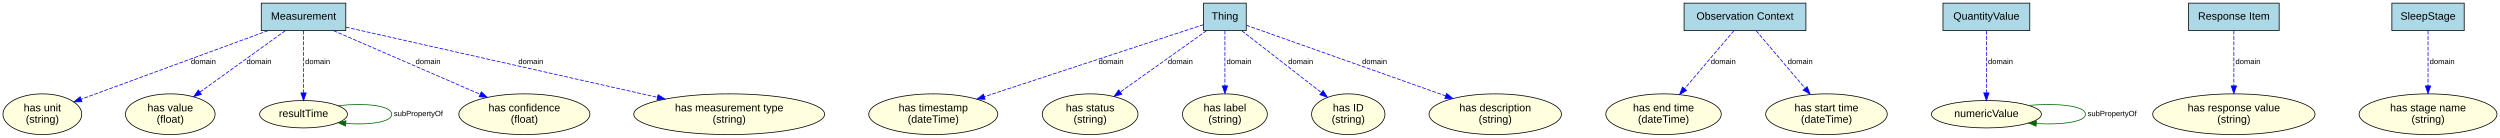
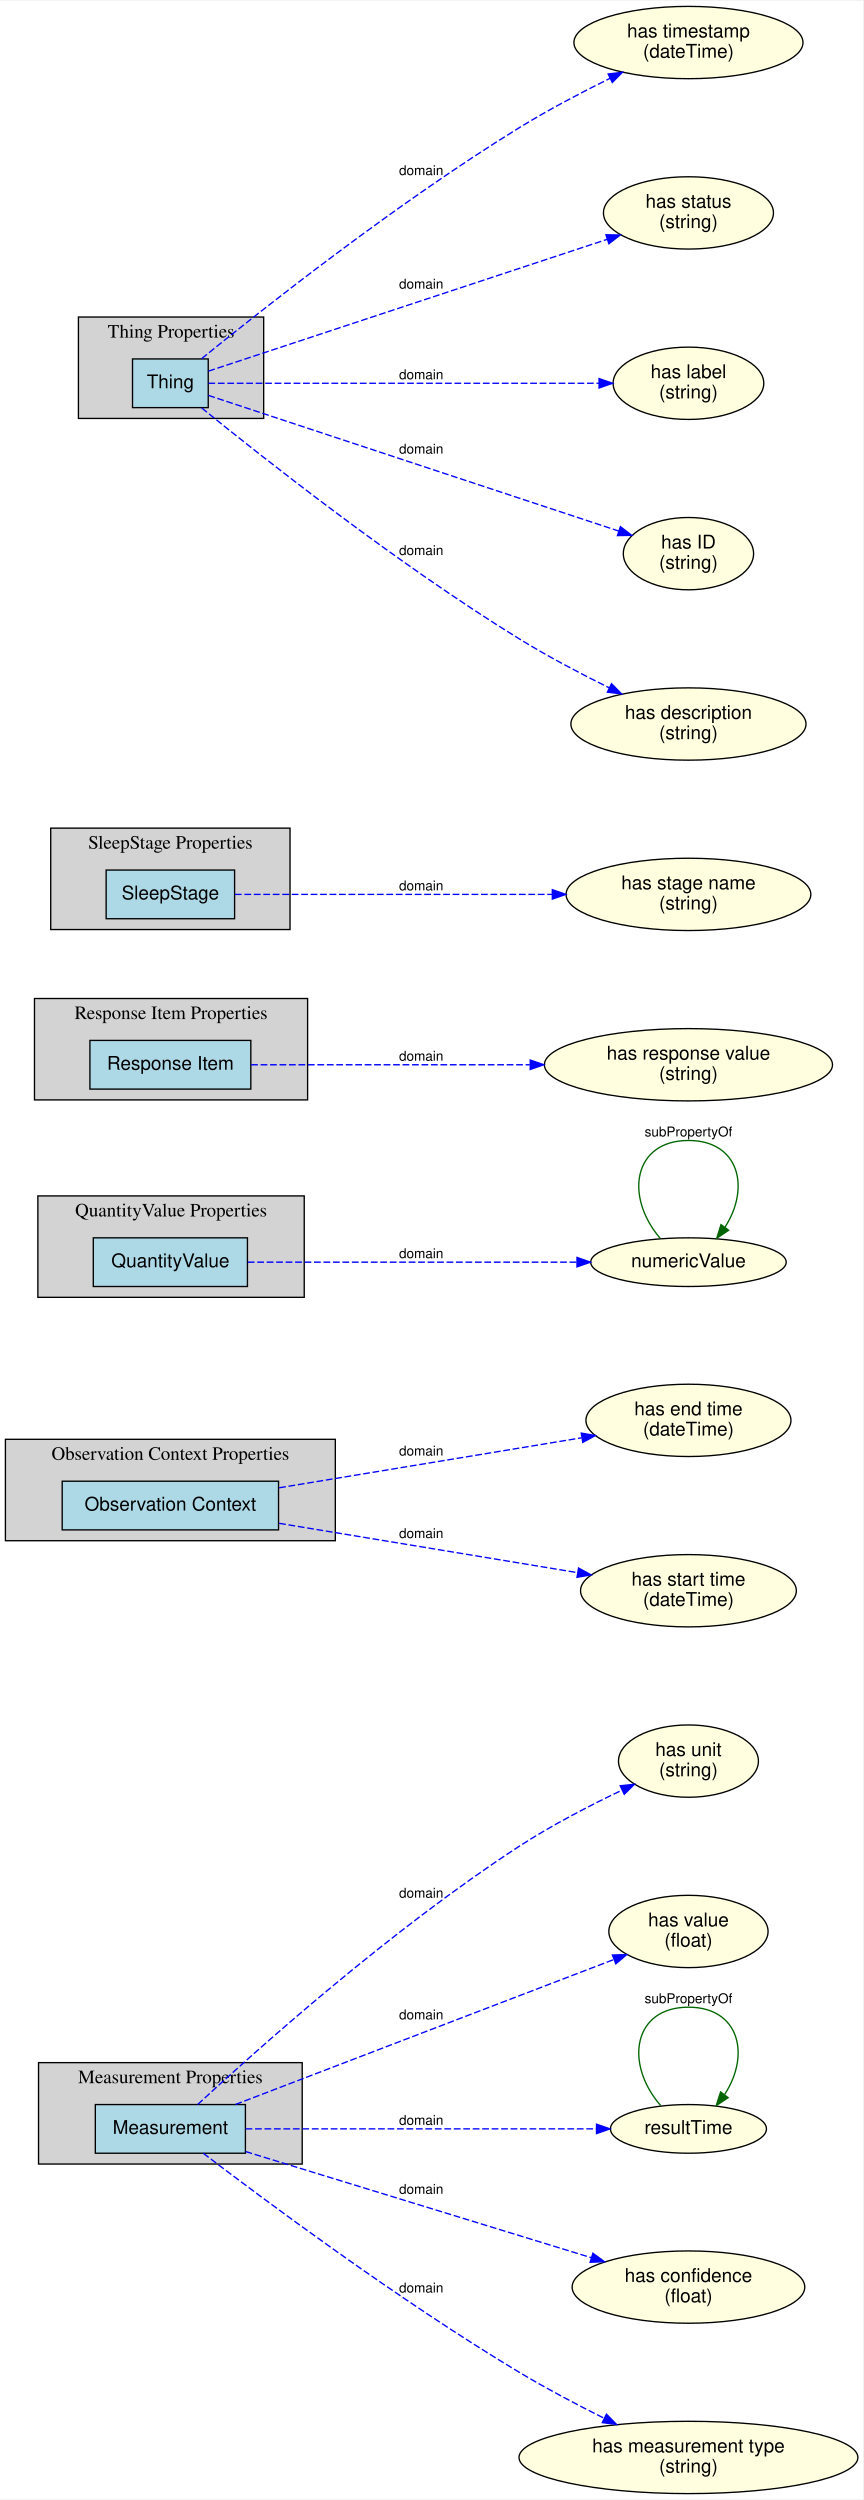
- <svg xmlns="http://www.w3.org/2000/svg" width="3283pt" height="181pt" viewBox="0.00 0.00 3283.13 180.74">
-   <g id="graph0" class="graph" transform="scale(1 1) rotate(0) translate(4 176.74)">
-     <polygon fill="white" stroke="transparent" points="-4,4 -4,-176.74 3279.13,-176.74 3279.13,4 -4,4" />
+ <svg xmlns="http://www.w3.org/2000/svg" width="638pt" height="1848pt" viewBox="0.00 0.00 638.32 1847.74">
+   <g id="graph0" class="graph" transform="scale(1 1) rotate(0) translate(4 1843.74)">
+     <polygon fill="white" stroke="transparent" points="-4,4 -4,-1843.74 634.32,-1843.74 634.32,4 -4,4" />
+     <g id="clust1" class="cluster">
+       <polygon fill="lightgray" stroke="black" points="24.5,-243.87 24.5,-318.87 219.5,-318.87 219.5,-243.87 24.5,-243.87" />
+       <text text-anchor="middle" x="122" y="-303.67" font-family="Times,serif" font-size="14.00">Measurement Properties</text>
+     </g>
+     <g id="clust2" class="cluster">
+       <polygon fill="lightgray" stroke="black" points="0,-704.87 0,-779.87 244,-779.87 244,-704.87 0,-704.87" />
+       <text text-anchor="middle" x="122" y="-764.67" font-family="Times,serif" font-size="14.00">Observation Context Properties</text>
+     </g>
+     <g id="clust3" class="cluster">
+       <polygon fill="lightgray" stroke="black" points="24,-884.87 24,-959.87 221,-959.87 221,-884.87 24,-884.87" />
+       <text text-anchor="middle" x="122.5" y="-944.67" font-family="Times,serif" font-size="14.00">QuantityValue Properties</text>
+     </g>
+     <g id="clust4" class="cluster">
+       <polygon fill="lightgray" stroke="black" points="21.5,-1030.87 21.5,-1105.87 223.5,-1105.87 223.5,-1030.87 21.5,-1030.87" />
+       <text text-anchor="middle" x="122.5" y="-1090.67" font-family="Times,serif" font-size="14.00">Response Item Properties</text>
+     </g>
+     <g id="clust5" class="cluster">
+       <polygon fill="lightgray" stroke="black" points="33.5,-1156.87 33.5,-1231.87 210.5,-1231.87 210.5,-1156.87 33.5,-1156.87" />
+       <text text-anchor="middle" x="122" y="-1216.67" font-family="Times,serif" font-size="14.00">SleepStage Properties</text>
+     </g>
+     <g id="clust6" class="cluster">
+       <polygon fill="lightgray" stroke="black" points="54,-1534.87 54,-1609.87 191,-1609.87 191,-1534.87 54,-1534.87" />
+       <text text-anchor="middle" x="122.5" y="-1594.67" font-family="Times,serif" font-size="14.00">Thing Properties</text>
+     </g>
    <g id="node1" class="node">
-       <ellipse fill="lightyellow" stroke="black" cx="51.62" cy="-26.87" rx="51.74" ry="26.74" />
-       <text text-anchor="middle" x="51.62" y="-30.67" font-family="Arial" font-size="14.00">has unit</text>
-       <text text-anchor="middle" x="51.62" y="-15.67" font-family="Arial" font-size="14.00">(string)</text>
+       <polygon fill="lightblue" stroke="black" points="177.5,-287.87 66.5,-287.87 66.5,-251.87 177.5,-251.87 177.5,-287.87" />
+       <text text-anchor="middle" x="122" y="-266.17" font-family="Helvetica,sans-Serif" font-size="14.00">Measurement</text>
+     </g>
+     <g id="node7" class="node">
+       <ellipse fill="lightyellow" stroke="black" cx="505.16" cy="-541.87" rx="51.74" ry="26.74" />
+       <text text-anchor="middle" x="505.16" y="-545.67" font-family="Helvetica,sans-Serif" font-size="14.00">has unit</text>
+       <text text-anchor="middle" x="505.16" y="-530.67" font-family="Helvetica,sans-Serif" font-size="14.00">(string)</text>
+     </g>
+     <g id="edge1" class="edge">
+       <path fill="none" stroke="blue" stroke-dasharray="5,2" d="M142.21,-287.93C183.51,-326.19 284.76,-416.99 380,-478.87 404.07,-494.51 432.52,-509.19 456.11,-520.44" />
+       <polygon fill="blue" stroke="blue" points="454.69,-523.64 465.23,-524.74 457.67,-517.31 454.69,-523.64" />
+       <text text-anchor="middle" x="307.5" y="-440.87" font-family="Helvetica,sans-Serif" font-size="10.00">domain</text>
+     </g>
+     <g id="node10" class="node">
+       <ellipse fill="lightyellow" stroke="black" cx="505.16" cy="-415.87" rx="58.88" ry="26.74" />
+       <text text-anchor="middle" x="505.16" y="-419.67" font-family="Helvetica,sans-Serif" font-size="14.00">has value</text>
+       <text text-anchor="middle" x="505.16" y="-404.67" font-family="Helvetica,sans-Serif" font-size="14.00">(float)</text>
+     </g>
+     <g id="edge4" class="edge">
+       <path fill="none" stroke="blue" stroke-dasharray="5,2" d="M170.12,-287.92C241.03,-315.08 374.83,-366.33 449.78,-395.04" />
+       <polygon fill="blue" stroke="blue" points="448.92,-398.46 459.51,-398.77 451.42,-391.92 448.92,-398.46" />
+       <text text-anchor="middle" x="307.5" y="-350.87" font-family="Helvetica,sans-Serif" font-size="10.00">domain</text>
+     </g>
+     <g id="node12" class="node">
+       <ellipse fill="lightyellow" stroke="black" cx="505.16" cy="-269.87" rx="57.69" ry="18" />
+       <text text-anchor="middle" x="505.16" y="-266.17" font-family="Helvetica,sans-Serif" font-size="14.00">resultTime</text>
+     </g>
+     <g id="edge6" class="edge">
+       <path fill="none" stroke="blue" stroke-dasharray="5,2" d="M177.61,-269.87C246.03,-269.87 363.23,-269.87 437.04,-269.87" />
+       <polygon fill="blue" stroke="blue" points="437.16,-273.37 447.16,-269.87 437.16,-266.37 437.16,-273.37" />
+       <text text-anchor="middle" x="307.5" y="-272.87" font-family="Helvetica,sans-Serif" font-size="10.00">domain</text>
+     </g>
+     <g id="node14" class="node">
+       <ellipse fill="lightyellow" stroke="black" cx="505.16" cy="-152.87" rx="86.03" ry="26.74" />
+       <text text-anchor="middle" x="505.16" y="-156.67" font-family="Helvetica,sans-Serif" font-size="14.00">has confidence</text>
+       <text text-anchor="middle" x="505.16" y="-141.67" font-family="Helvetica,sans-Serif" font-size="14.00">(float)</text>
+     </g>
+     <g id="edge8" class="edge">
+       <path fill="none" stroke="blue" stroke-dasharray="5,2" d="M177.61,-253.11C244.89,-232.46 359.33,-197.33 433.31,-174.62" />
+       <polygon fill="blue" stroke="blue" points="434.49,-177.92 443.03,-171.64 432.44,-171.22 434.49,-177.92" />
+       <text text-anchor="middle" x="307.5" y="-221.87" font-family="Helvetica,sans-Serif" font-size="10.00">domain</text>
+     </g>
+     <g id="node18" class="node">
+       <ellipse fill="lightyellow" stroke="black" cx="505.16" cy="-26.87" rx="125.32" ry="26.74" />
+       <text text-anchor="middle" x="505.16" y="-30.67" font-family="Helvetica,sans-Serif" font-size="14.00">has measurement type</text>
+       <text text-anchor="middle" x="505.16" y="-15.67" font-family="Helvetica,sans-Serif" font-size="14.00">(string)</text>
+     </g>
+     <g id="edge12" class="edge">
+       <path fill="none" stroke="blue" stroke-dasharray="5,2" d="M146.34,-251.83C190.59,-218.02 290.31,-143.67 380,-89.87 399.95,-77.9 422.45,-66.03 442.77,-55.87" />
+       <polygon fill="blue" stroke="blue" points="444.52,-58.9 451.93,-51.33 441.41,-52.63 444.52,-58.9" />
+       <text text-anchor="middle" x="307.5" y="-148.87" font-family="Helvetica,sans-Serif" font-size="10.00">domain</text>
    </g>
    <g id="node2" class="node">
-       <ellipse fill="lightyellow" stroke="black" cx="1221.62" cy="-26.87" rx="84.71" ry="26.74" />
-       <text text-anchor="middle" x="1221.62" y="-30.67" font-family="Arial" font-size="14.00">has timestamp</text>
-       <text text-anchor="middle" x="1221.62" y="-15.67" font-family="Arial" font-size="14.00">(dateTime)</text>
+       <polygon fill="lightblue" stroke="black" points="202,-748.87 42,-748.87 42,-712.87 202,-712.87 202,-748.87" />
+       <text text-anchor="middle" x="122" y="-727.17" font-family="Helvetica,sans-Serif" font-size="14.00">Observation Context</text>
+     </g>
+     <g id="node9" class="node">
+       <ellipse fill="lightyellow" stroke="black" cx="505.16" cy="-793.87" rx="75.82" ry="26.74" />
+       <text text-anchor="middle" x="505.16" y="-797.67" font-family="Helvetica,sans-Serif" font-size="14.00">has end time</text>
+       <text text-anchor="middle" x="505.16" y="-782.67" font-family="Helvetica,sans-Serif" font-size="14.00">(dateTime)</text>
+     </g>
+     <g id="edge3" class="edge">
+       <path fill="none" stroke="blue" stroke-dasharray="5,2" d="M202.44,-744C268.09,-754.85 360.79,-770.17 426.06,-780.96" />
+       <polygon fill="blue" stroke="blue" points="425.86,-784.48 436.3,-782.65 427,-777.57 425.86,-784.48" />
+       <text text-anchor="middle" x="307.5" y="-767.87" font-family="Helvetica,sans-Serif" font-size="10.00">domain</text>
+     </g>
+     <g id="node11" class="node">
+       <ellipse fill="lightyellow" stroke="black" cx="505.16" cy="-667.87" rx="79.81" ry="26.74" />
+       <text text-anchor="middle" x="505.16" y="-671.67" font-family="Helvetica,sans-Serif" font-size="14.00">has start time</text>
+       <text text-anchor="middle" x="505.16" y="-656.67" font-family="Helvetica,sans-Serif" font-size="14.00">(dateTime)</text>
+     </g>
+     <g id="edge5" class="edge">
+       <path fill="none" stroke="blue" stroke-dasharray="5,2" d="M202.44,-717.74C267.05,-707.06 357.87,-692.05 422.95,-681.29" />
+       <polygon fill="blue" stroke="blue" points="423.87,-684.69 433.17,-679.6 422.73,-677.78 423.87,-684.69" />
+       <text text-anchor="middle" x="307.5" y="-706.87" font-family="Helvetica,sans-Serif" font-size="10.00">domain</text>
    </g>
    <g id="node3" class="node">
-       <ellipse fill="lightyellow" stroke="black" cx="2180.62" cy="-26.87" rx="75.82" ry="26.74" />
-       <text text-anchor="middle" x="2180.62" y="-30.67" font-family="Arial" font-size="14.00">has end time</text>
-       <text text-anchor="middle" x="2180.62" y="-15.67" font-family="Arial" font-size="14.00">(dateTime)</text>
+       <polygon fill="lightblue" stroke="black" points="179,-928.87 65,-928.87 65,-892.87 179,-892.87 179,-928.87" />
+       <text text-anchor="middle" x="122" y="-907.17" font-family="Helvetica,sans-Serif" font-size="14.00">QuantityValue</text>
+     </g>
+     <g id="node15" class="node">
+       <ellipse fill="lightyellow" stroke="black" cx="505.16" cy="-910.87" rx="72.29" ry="18" />
+       <text text-anchor="middle" x="505.16" y="-907.17" font-family="Helvetica,sans-Serif" font-size="14.00">numericValue</text>
+     </g>
+     <g id="edge9" class="edge">
+       <path fill="none" stroke="blue" stroke-dasharray="5,2" d="M179.24,-910.87C243.52,-910.87 349.28,-910.87 422.6,-910.87" />
+       <polygon fill="blue" stroke="blue" points="422.72,-914.37 432.72,-910.87 422.72,-907.37 422.72,-914.37" />
+       <text text-anchor="middle" x="307.5" y="-913.87" font-family="Helvetica,sans-Serif" font-size="10.00">domain</text>
    </g>
    <g id="node4" class="node">
-       <ellipse fill="lightyellow" stroke="black" cx="219.62" cy="-26.87" rx="58.88" ry="26.74" />
-       <text text-anchor="middle" x="219.62" y="-30.67" font-family="Arial" font-size="14.00">has value</text>
-       <text text-anchor="middle" x="219.62" y="-15.67" font-family="Arial" font-size="14.00">(float)</text>
+       <polygon fill="lightblue" stroke="black" points="181.5,-1074.87 62.5,-1074.87 62.5,-1038.87 181.5,-1038.87 181.5,-1074.87" />
+       <text text-anchor="middle" x="122" y="-1053.17" font-family="Helvetica,sans-Serif" font-size="14.00">Response Item</text>
+     </g>
+     <g id="node17" class="node">
+       <ellipse fill="lightyellow" stroke="black" cx="505.16" cy="-1056.87" rx="106.55" ry="26.74" />
+       <text text-anchor="middle" x="505.16" y="-1060.67" font-family="Helvetica,sans-Serif" font-size="14.00">has response value</text>
+       <text text-anchor="middle" x="505.16" y="-1045.67" font-family="Helvetica,sans-Serif" font-size="14.00">(string)</text>
+     </g>
+     <g id="edge11" class="edge">
+       <path fill="none" stroke="blue" stroke-dasharray="5,2" d="M181.72,-1056.87C236.44,-1056.87 319.61,-1056.87 387.78,-1056.87" />
+       <polygon fill="blue" stroke="blue" points="388.15,-1060.37 398.15,-1056.87 388.15,-1053.37 388.15,-1060.37" />
+       <text text-anchor="middle" x="307.5" y="-1059.87" font-family="Helvetica,sans-Serif" font-size="10.00">domain</text>
    </g>
    <g id="node5" class="node">
-       <ellipse fill="lightyellow" stroke="black" cx="2394.62" cy="-26.87" rx="79.81" ry="26.74" />
-       <text text-anchor="middle" x="2394.62" y="-30.67" font-family="Arial" font-size="14.00">has start time</text>
-       <text text-anchor="middle" x="2394.62" y="-15.67" font-family="Arial" font-size="14.00">(dateTime)</text>
+       <polygon fill="lightblue" stroke="black" points="169.5,-1200.87 74.5,-1200.87 74.5,-1164.87 169.5,-1164.87 169.5,-1200.87" />
+       <text text-anchor="middle" x="122" y="-1179.17" font-family="Helvetica,sans-Serif" font-size="14.00">SleepStage</text>
+     </g>
+     <g id="node19" class="node">
+       <ellipse fill="lightyellow" stroke="black" cx="505.16" cy="-1182.87" rx="90.52" ry="26.74" />
+       <text text-anchor="middle" x="505.16" y="-1186.67" font-family="Helvetica,sans-Serif" font-size="14.00">has stage name</text>
+       <text text-anchor="middle" x="505.16" y="-1171.67" font-family="Helvetica,sans-Serif" font-size="14.00">(string)</text>
+     </g>
+     <g id="edge13" class="edge">
+       <path fill="none" stroke="blue" stroke-dasharray="5,2" d="M169.74,-1182.87C227.86,-1182.87 328.65,-1182.87 404.43,-1182.87" />
+       <polygon fill="blue" stroke="blue" points="404.48,-1186.37 414.48,-1182.87 404.48,-1179.37 404.48,-1186.37" />
+       <text text-anchor="middle" x="307.5" y="-1185.87" font-family="Helvetica,sans-Serif" font-size="10.00">domain</text>
    </g>
    <g id="node6" class="node">
-       <ellipse fill="lightyellow" stroke="black" cx="394.62" cy="-26.87" rx="57.69" ry="18" />
-       <text text-anchor="middle" x="394.62" y="-23.17" font-family="Arial" font-size="14.00">resultTime</text>
+       <polygon fill="lightblue" stroke="black" points="150,-1578.87 94,-1578.87 94,-1542.87 150,-1542.87 150,-1578.87" />
+       <text text-anchor="middle" x="122" y="-1557.17" font-family="Helvetica,sans-Serif" font-size="14.00">Thing</text>
+     </g>
+     <g id="node8" class="node">
+       <ellipse fill="lightyellow" stroke="black" cx="505.16" cy="-1812.87" rx="84.71" ry="26.74" />
+       <text text-anchor="middle" x="505.16" y="-1816.67" font-family="Helvetica,sans-Serif" font-size="14.00">has timestamp</text>
+       <text text-anchor="middle" x="505.16" y="-1801.67" font-family="Helvetica,sans-Serif" font-size="14.00">(dateTime)</text>
+     </g>
+     <g id="edge2" class="edge">
+       <path fill="none" stroke="blue" stroke-dasharray="5,2" d="M145.16,-1579.12C188.61,-1614.46 288.74,-1693.69 380,-1749.87 401.34,-1763.01 425.76,-1775.84 447.27,-1786.46" />
+       <polygon fill="blue" stroke="blue" points="445.77,-1789.62 456.29,-1790.87 448.84,-1783.33 445.77,-1789.62" />
+       <text text-anchor="middle" x="307.5" y="-1714.87" font-family="Helvetica,sans-Serif" font-size="10.00">domain</text>
+     </g>
+     <g id="node13" class="node">
+       <ellipse fill="lightyellow" stroke="black" cx="505.16" cy="-1686.87" rx="62.87" ry="26.74" />
+       <text text-anchor="middle" x="505.16" y="-1690.67" font-family="Helvetica,sans-Serif" font-size="14.00">has status</text>
+       <text text-anchor="middle" x="505.16" y="-1675.67" font-family="Helvetica,sans-Serif" font-size="14.00">(string)</text>
+     </g>
+     <g id="edge7" class="edge">
+       <path fill="none" stroke="blue" stroke-dasharray="5,2" d="M150.11,-1569.83C211.29,-1590.06 361.29,-1639.64 445.09,-1667.34" />
+       <polygon fill="blue" stroke="blue" points="444.13,-1670.71 454.72,-1670.53 446.33,-1664.07 444.13,-1670.71" />
+       <text text-anchor="middle" x="307.5" y="-1630.87" font-family="Helvetica,sans-Serif" font-size="10.00">domain</text>
+     </g>
+     <g id="node16" class="node">
+       <ellipse fill="lightyellow" stroke="black" cx="505.16" cy="-1560.87" rx="55.72" ry="26.74" />
+       <text text-anchor="middle" x="505.16" y="-1564.67" font-family="Helvetica,sans-Serif" font-size="14.00">has label</text>
+       <text text-anchor="middle" x="505.16" y="-1549.67" font-family="Helvetica,sans-Serif" font-size="14.00">(string)</text>
+     </g>
+     <g id="edge10" class="edge">
+       <path fill="none" stroke="blue" stroke-dasharray="5,2" d="M150.11,-1560.87C209.84,-1560.87 354.23,-1560.87 439.02,-1560.87" />
+       <polygon fill="blue" stroke="blue" points="439.05,-1564.37 449.05,-1560.87 439.05,-1557.37 439.05,-1564.37" />
+       <text text-anchor="middle" x="307.5" y="-1563.87" font-family="Helvetica,sans-Serif" font-size="10.00">domain</text>
+     </g>
+     <g id="node20" class="node">
+       <ellipse fill="lightyellow" stroke="black" cx="505.16" cy="-1434.87" rx="48.17" ry="26.74" />
+       <text text-anchor="middle" x="505.16" y="-1438.67" font-family="Helvetica,sans-Serif" font-size="14.00">has ID</text>
+       <text text-anchor="middle" x="505.16" y="-1423.67" font-family="Helvetica,sans-Serif" font-size="14.00">(string)</text>
+     </g>
+     <g id="edge14" class="edge">
+       <path fill="none" stroke="blue" stroke-dasharray="5,2" d="M150.11,-1551.91C213.44,-1530.97 371.92,-1478.59 453.65,-1451.57" />
+       <polygon fill="blue" stroke="blue" points="454.83,-1454.86 463.23,-1448.4 452.63,-1448.22 454.83,-1454.86" />
+       <text text-anchor="middle" x="307.5" y="-1508.87" font-family="Helvetica,sans-Serif" font-size="10.00">domain</text>
+     </g>
+     <g id="node21" class="node">
+       <ellipse fill="lightyellow" stroke="black" cx="505.16" cy="-1308.87" rx="86.95" ry="26.74" />
+       <text text-anchor="middle" x="505.16" y="-1312.67" font-family="Helvetica,sans-Serif" font-size="14.00">has description</text>
+       <text text-anchor="middle" x="505.16" y="-1297.67" font-family="Helvetica,sans-Serif" font-size="14.00">(string)</text>
+     </g>
+     <g id="edge15" class="edge">
+       <path fill="none" stroke="blue" stroke-dasharray="5,2" d="M145.16,-1542.62C188.61,-1507.28 288.74,-1428.05 380,-1371.87 401.07,-1358.9 425.14,-1346.23 446.44,-1335.69" />
+       <polygon fill="blue" stroke="blue" points="448.25,-1338.7 455.69,-1331.16 445.17,-1332.42 448.25,-1338.7" />
+       <text text-anchor="middle" x="307.5" y="-1433.87" font-family="Helvetica,sans-Serif" font-size="10.00">domain</text>
    </g>
    <g id="edge16" class="edge">
-       <path fill="none" stroke="darkgreen" d="M440.11,-38.01C474.99,-42.1 510.46,-38.39 510.46,-26.87 510.46,-16.47 481.58,-12.44 450.31,-14.75" />
-       <polygon fill="darkgreen" stroke="darkgreen" points="449.73,-11.29 440.11,-15.73 450.39,-18.26 449.73,-11.29" />
-       <text text-anchor="middle" x="545.46" y="-24.37" font-family="Arial" font-size="10.00">subPropertyOf</text>
-     </g>
-     <g id="node7" class="node">
-       <ellipse fill="lightyellow" stroke="black" cx="1427.62" cy="-26.87" rx="62.87" ry="26.74" />
-       <text text-anchor="middle" x="1427.62" y="-30.67" font-family="Arial" font-size="14.00">has status</text>
-       <text text-anchor="middle" x="1427.62" y="-15.67" font-family="Arial" font-size="14.00">(string)</text>
-     </g>
-     <g id="node8" class="node">
-       <ellipse fill="lightyellow" stroke="black" cx="684.62" cy="-26.87" rx="86.03" ry="26.74" />
-       <text text-anchor="middle" x="684.62" y="-30.67" font-family="Arial" font-size="14.00">has confidence</text>
-       <text text-anchor="middle" x="684.62" y="-15.67" font-family="Arial" font-size="14.00">(float)</text>
-     </g>
-     <g id="node9" class="node">
-       <ellipse fill="lightyellow" stroke="black" cx="2604.62" cy="-26.87" rx="72.29" ry="18" />
-       <text text-anchor="middle" x="2604.62" y="-23.17" font-family="Arial" font-size="14.00">numericValue</text>
+       <path fill="none" stroke="darkgreen" d="M484.61,-287.1C457.54,-318.33 464.39,-359.87 505.16,-359.87 542.42,-359.87 551.35,-325.17 531.93,-295.35" />
+       <polygon fill="darkgreen" stroke="darkgreen" points="534.52,-292.97 525.7,-287.1 528.94,-297.19 534.52,-292.97" />
+       <text text-anchor="middle" x="505.16" y="-362.87" font-family="Helvetica,sans-Serif" font-size="10.00">subPropertyOf</text>
    </g>
    <g id="edge17" class="edge">
-       <path fill="none" stroke="darkgreen" d="M2660.13,-38.44C2697.84,-41.82 2734.76,-37.96 2734.76,-26.87 2734.76,-16.78 2704.18,-12.68 2670.25,-14.57" />
-       <polygon fill="darkgreen" stroke="darkgreen" points="2669.85,-11.09 2660.13,-15.3 2670.35,-18.07 2669.85,-11.09" />
-       <text text-anchor="middle" x="2769.76" y="-24.37" font-family="Arial" font-size="10.00">subPropertyOf</text>
-     </g>
-     <g id="node10" class="node">
-       <ellipse fill="lightyellow" stroke="black" cx="1604.62" cy="-26.87" rx="55.72" ry="26.74" />
-       <text text-anchor="middle" x="1604.62" y="-30.67" font-family="Arial" font-size="14.00">has label</text>
-       <text text-anchor="middle" x="1604.62" y="-15.67" font-family="Arial" font-size="14.00">(string)</text>
-     </g>
-     <g id="node11" class="node">
-       <ellipse fill="lightyellow" stroke="black" cx="2929.62" cy="-26.87" rx="106.55" ry="26.74" />
-       <text text-anchor="middle" x="2929.62" y="-30.67" font-family="Arial" font-size="14.00">has response value</text>
-       <text text-anchor="middle" x="2929.62" y="-15.67" font-family="Arial" font-size="14.00">(string)</text>
-     </g>
-     <g id="node12" class="node">
-       <ellipse fill="lightyellow" stroke="black" cx="953.62" cy="-26.87" rx="125.32" ry="26.74" />
-       <text text-anchor="middle" x="953.62" y="-30.67" font-family="Arial" font-size="14.00">has measurement type</text>
-       <text text-anchor="middle" x="953.62" y="-15.67" font-family="Arial" font-size="14.00">(string)</text>
-     </g>
-     <g id="node13" class="node">
-       <ellipse fill="lightyellow" stroke="black" cx="3184.62" cy="-26.87" rx="90.52" ry="26.74" />
-       <text text-anchor="middle" x="3184.62" y="-30.67" font-family="Arial" font-size="14.00">has stage name</text>
-       <text text-anchor="middle" x="3184.62" y="-15.67" font-family="Arial" font-size="14.00">(string)</text>
-     </g>
-     <g id="node14" class="node">
-       <ellipse fill="lightyellow" stroke="black" cx="1766.62" cy="-26.87" rx="48.17" ry="26.74" />
-       <text text-anchor="middle" x="1766.62" y="-30.67" font-family="Arial" font-size="14.00">has ID</text>
-       <text text-anchor="middle" x="1766.62" y="-15.67" font-family="Arial" font-size="14.00">(string)</text>
-     </g>
-     <g id="node15" class="node">
-       <ellipse fill="lightyellow" stroke="black" cx="1959.62" cy="-26.87" rx="86.95" ry="26.74" />
-       <text text-anchor="middle" x="1959.62" y="-30.67" font-family="Arial" font-size="14.00">has description</text>
-       <text text-anchor="middle" x="1959.62" y="-15.67" font-family="Arial" font-size="14.00">(string)</text>
-     </g>
-     <g id="node16" class="node">
-       <polygon fill="lightblue" stroke="black" points="450.12,-172.74 339.12,-172.74 339.12,-136.74 450.12,-136.74 450.12,-172.74" />
-       <text text-anchor="middle" x="394.62" y="-151.04" font-family="Arial" font-size="14.00">Measurement</text>
-     </g>
-     <g id="edge1" class="edge">
-       <path fill="none" stroke="blue" stroke-dasharray="5,2" d="M348,-136.63C283.84,-113.09 168.75,-70.85 102.45,-46.52" />
-       <polygon fill="blue" stroke="blue" points="103.62,-43.23 93.03,-43.07 101.21,-49.8 103.62,-43.23" />
-       <text text-anchor="middle" x="263.12" y="-92.74" font-family="Arial" font-size="10.00">domain</text>
-     </g>
-     <g id="edge4" class="edge">
-       <path fill="none" stroke="blue" stroke-dasharray="5,2" d="M370.65,-136.5C341.83,-115.77 293.05,-80.69 258.74,-56.01" />
-       <polygon fill="blue" stroke="blue" points="260.52,-52.97 250.35,-49.98 256.43,-58.66 260.52,-52.97" />
-       <text text-anchor="middle" x="336.12" y="-92.74" font-family="Arial" font-size="10.00">domain</text>
-     </g>
-     <g id="edge6" class="edge">
-       <path fill="none" stroke="blue" stroke-dasharray="5,2" d="M394.62,-136.5C394.62,-115.51 394.62,-79.79 394.62,-55.07" />
-       <polygon fill="blue" stroke="blue" points="398.12,-54.9 394.62,-44.9 391.12,-54.9 398.12,-54.9" />
-       <text text-anchor="middle" x="413.12" y="-92.74" font-family="Arial" font-size="10.00">domain</text>
-     </g>
-     <g id="edge8" class="edge">
-       <path fill="none" stroke="blue" stroke-dasharray="5,2" d="M434.03,-136.63C483.69,-115.08 569.43,-77.87 626.59,-53.06" />
-       <polygon fill="blue" stroke="blue" points="628.07,-56.23 635.85,-49.04 625.29,-49.81 628.07,-56.23" />
-       <text text-anchor="middle" x="558.12" y="-92.74" font-family="Arial" font-size="10.00">domain</text>
-     </g>
-     <g id="edge12" class="edge">
-       <path fill="none" stroke="blue" stroke-dasharray="5,2" d="M450.26,-141.21C545.79,-119.7 742,-75.52 859.24,-49.12" />
-       <polygon fill="blue" stroke="blue" points="860.3,-52.47 869.29,-46.86 858.76,-45.64 860.3,-52.47" />
-       <text text-anchor="middle" x="693.12" y="-92.74" font-family="Arial" font-size="10.00">domain</text>
-     </g>
-     <g id="node17" class="node">
-       <polygon fill="lightblue" stroke="black" points="1632.62,-172.74 1576.62,-172.74 1576.62,-136.74 1632.62,-136.74 1632.62,-172.74" />
-       <text text-anchor="middle" x="1604.62" y="-151.04" font-family="Arial" font-size="14.00">Thing</text>
-     </g>
-     <g id="edge2" class="edge">
-       <path fill="none" stroke="blue" stroke-dasharray="5,2" d="M1576.46,-144.48C1516.24,-124.7 1373.55,-77.8 1288.6,-49.88" />
-       <polygon fill="blue" stroke="blue" points="1289.63,-46.54 1279.04,-46.74 1287.45,-53.19 1289.63,-46.54" />
-       <text text-anchor="middle" x="1455.12" y="-92.74" font-family="Arial" font-size="10.00">domain</text>
-     </g>
-     <g id="edge7" class="edge">
-       <path fill="none" stroke="blue" stroke-dasharray="5,2" d="M1580.38,-136.5C1551.31,-115.83 1502.19,-80.9 1467.5,-56.23" />
-       <polygon fill="blue" stroke="blue" points="1469.19,-53.14 1459.02,-50.2 1465.14,-58.85 1469.19,-53.14" />
-       <text text-anchor="middle" x="1546.12" y="-92.74" font-family="Arial" font-size="10.00">domain</text>
-     </g>
-     <g id="edge10" class="edge">
-       <path fill="none" stroke="blue" stroke-dasharray="5,2" d="M1604.62,-136.5C1604.62,-117.97 1604.62,-87.96 1604.62,-64.18" />
-       <polygon fill="blue" stroke="blue" points="1608.12,-64.09 1604.62,-54.09 1601.12,-64.09 1608.12,-64.09" />
-       <text text-anchor="middle" x="1623.12" y="-92.74" font-family="Arial" font-size="10.00">domain</text>
-     </g>
-     <g id="edge14" class="edge">
-       <path fill="none" stroke="blue" stroke-dasharray="5,2" d="M1626.8,-136.5C1653.69,-115.61 1699.34,-80.15 1731.13,-55.44" />
-       <polygon fill="blue" stroke="blue" points="1733.55,-58 1739.3,-49.1 1729.26,-52.47 1733.55,-58" />
-       <text text-anchor="middle" x="1704.12" y="-92.74" font-family="Arial" font-size="10.00">domain</text>
-     </g>
-     <g id="edge15" class="edge">
-       <path fill="none" stroke="blue" stroke-dasharray="5,2" d="M1632.77,-143.76C1688.92,-123.85 1816.12,-78.75 1894.24,-51.05" />
-       <polygon fill="blue" stroke="blue" points="1895.73,-54.24 1903.99,-47.59 1893.39,-47.64 1895.73,-54.24" />
-       <text text-anchor="middle" x="1801.12" y="-92.74" font-family="Arial" font-size="10.00">domain</text>
-     </g>
-     <g id="node18" class="node">
-       <polygon fill="lightblue" stroke="black" points="2367.62,-172.74 2207.62,-172.74 2207.62,-136.74 2367.62,-136.74 2367.62,-172.74" />
-       <text text-anchor="middle" x="2287.62" y="-151.04" font-family="Arial" font-size="14.00">Observation Context</text>
-     </g>
-     <g id="edge3" class="edge">
-       <path fill="none" stroke="blue" stroke-dasharray="5,2" d="M2272.97,-136.5C2256.41,-117.02 2229.08,-84.88 2208.44,-60.59" />
-       <polygon fill="blue" stroke="blue" points="2210.86,-58.04 2201.72,-52.69 2205.53,-62.58 2210.86,-58.04" />
-       <text text-anchor="middle" x="2259.12" y="-92.74" font-family="Arial" font-size="10.00">domain</text>
-     </g>
-     <g id="edge5" class="edge">
-       <path fill="none" stroke="blue" stroke-dasharray="5,2" d="M2302.27,-136.5C2318.73,-117.15 2345.82,-85.27 2366.42,-61.05" />
-       <polygon fill="blue" stroke="blue" points="2369.32,-63.04 2373.13,-53.15 2363.98,-58.5 2369.32,-63.04" />
-       <text text-anchor="middle" x="2360.12" y="-92.74" font-family="Arial" font-size="10.00">domain</text>
-     </g>
-     <g id="node19" class="node">
-       <polygon fill="lightblue" stroke="black" points="2661.62,-172.74 2547.62,-172.74 2547.62,-136.74 2661.62,-136.74 2661.62,-172.74" />
-       <text text-anchor="middle" x="2604.62" y="-151.04" font-family="Arial" font-size="14.00">QuantityValue</text>
-     </g>
-     <g id="edge9" class="edge">
-       <path fill="none" stroke="blue" stroke-dasharray="5,2" d="M2604.62,-136.5C2604.62,-115.51 2604.62,-79.79 2604.62,-55.07" />
-       <polygon fill="blue" stroke="blue" points="2608.12,-54.9 2604.62,-44.9 2601.12,-54.9 2608.12,-54.9" />
-       <text text-anchor="middle" x="2623.12" y="-92.74" font-family="Arial" font-size="10.00">domain</text>
-     </g>
-     <g id="node20" class="node">
-       <polygon fill="lightblue" stroke="black" points="2989.12,-172.74 2870.12,-172.74 2870.12,-136.74 2989.12,-136.74 2989.12,-172.74" />
-       <text text-anchor="middle" x="2929.62" y="-151.04" font-family="Arial" font-size="14.00">Response Item</text>
-     </g>
-     <g id="edge11" class="edge">
-       <path fill="none" stroke="blue" stroke-dasharray="5,2" d="M2929.62,-136.5C2929.62,-117.97 2929.62,-87.96 2929.62,-64.18" />
-       <polygon fill="blue" stroke="blue" points="2933.12,-64.09 2929.62,-54.09 2926.12,-64.09 2933.12,-64.09" />
-       <text text-anchor="middle" x="2948.12" y="-92.74" font-family="Arial" font-size="10.00">domain</text>
-     </g>
-     <g id="node21" class="node">
-       <polygon fill="lightblue" stroke="black" points="3232.12,-172.74 3137.12,-172.74 3137.12,-136.74 3232.12,-136.74 3232.12,-172.74" />
-       <text text-anchor="middle" x="3184.62" y="-151.04" font-family="Arial" font-size="14.00">SleepStage</text>
-     </g>
-     <g id="edge13" class="edge">
-       <path fill="none" stroke="blue" stroke-dasharray="5,2" d="M3184.62,-136.5C3184.62,-117.97 3184.62,-87.96 3184.62,-64.18" />
-       <polygon fill="blue" stroke="blue" points="3188.12,-64.09 3184.62,-54.09 3181.12,-64.09 3188.12,-64.09" />
-       <text text-anchor="middle" x="3203.12" y="-92.74" font-family="Arial" font-size="10.00">domain</text>
+       <path fill="none" stroke="darkgreen" d="M484.23,-928.54C457.61,-959.72 464.58,-1000.87 505.16,-1000.87 542.25,-1000.87 551.26,-966.49 532.2,-936.77" />
+       <polygon fill="darkgreen" stroke="darkgreen" points="534.86,-934.47 526.08,-928.54 529.24,-938.65 534.86,-934.47" />
+       <text text-anchor="middle" x="505.16" y="-1003.87" font-family="Helvetica,sans-Serif" font-size="10.00">subPropertyOf</text>
    </g>
  </g>
</svg>
